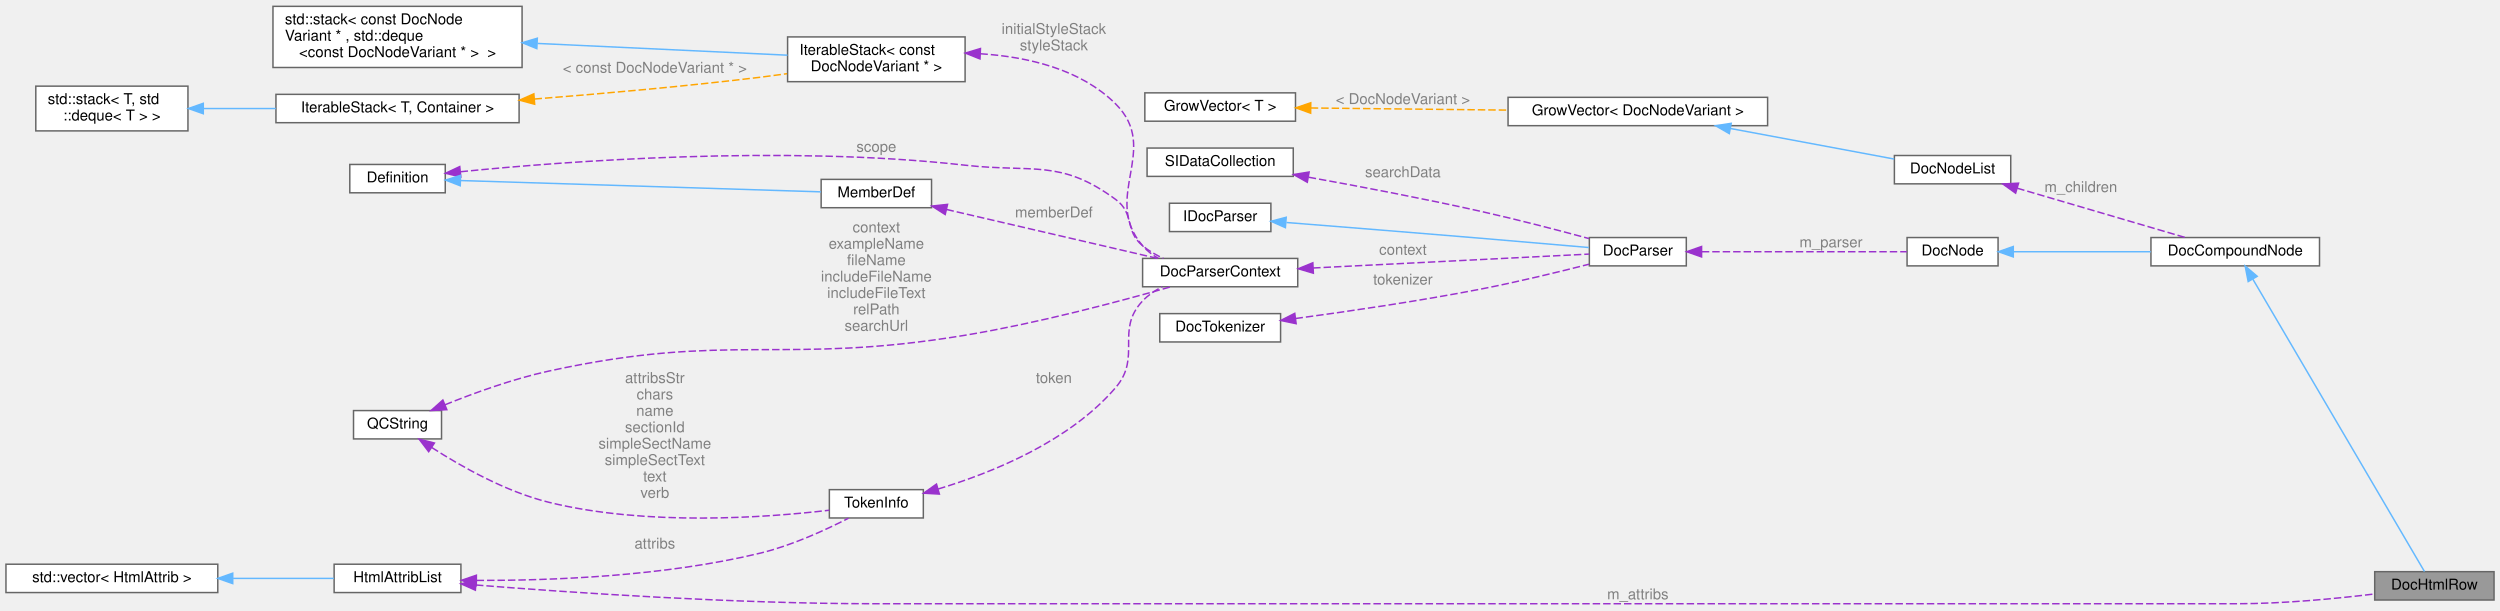
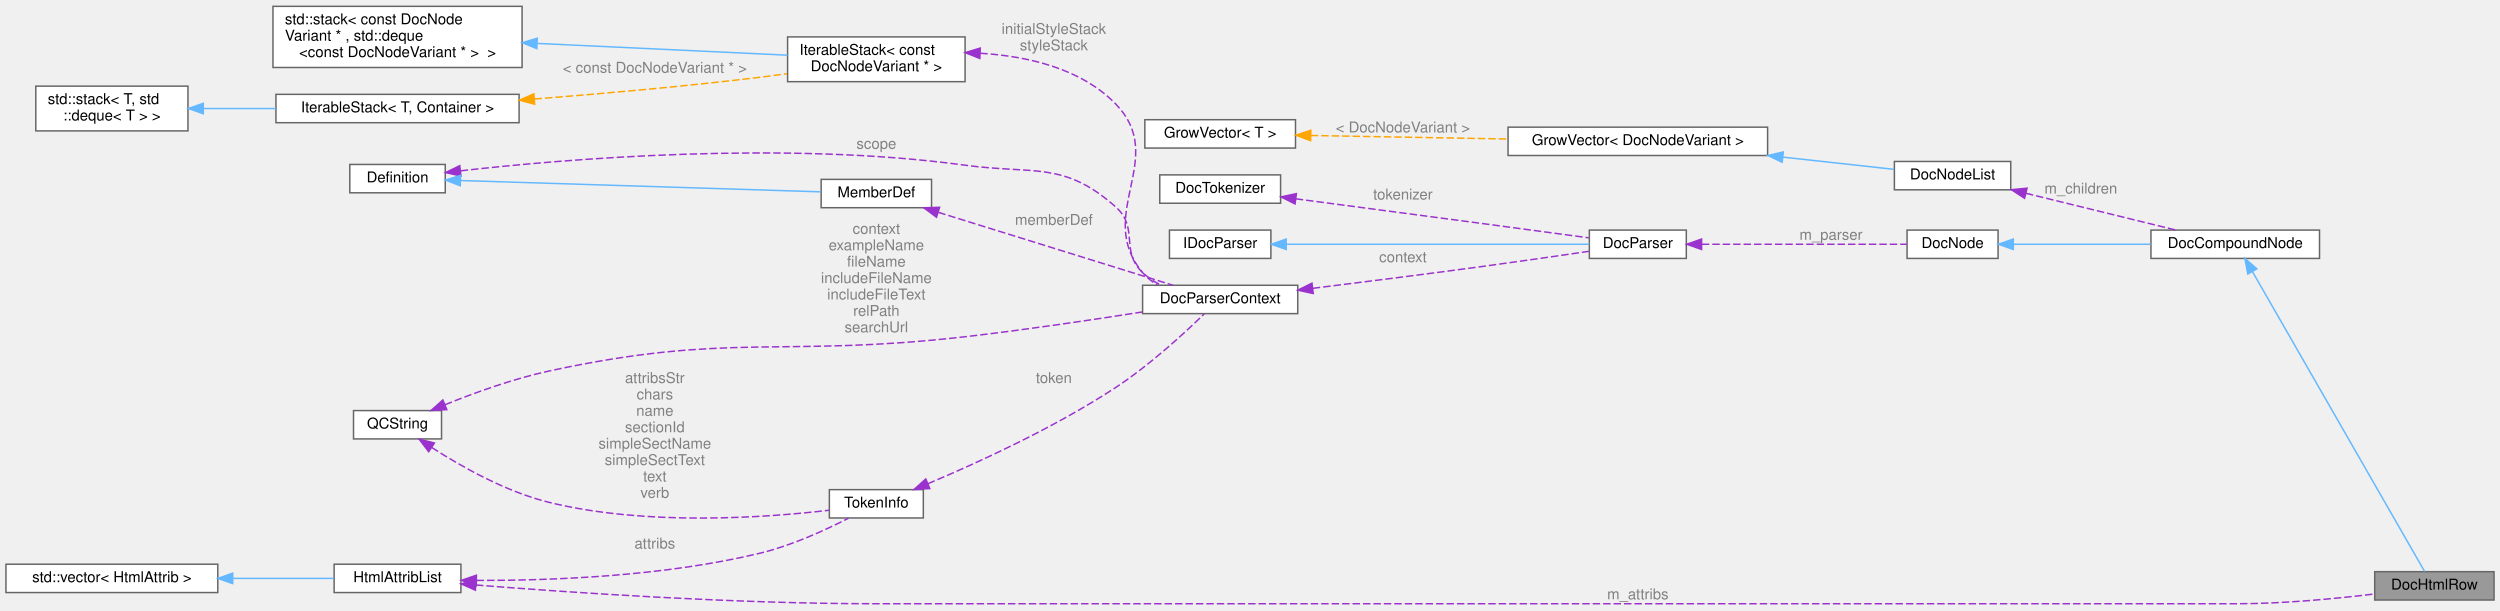
<svg xmlns="http://www.w3.org/2000/svg" xmlns:xlink="http://www.w3.org/1999/xlink" width="1676pt" height="409pt" viewBox="0.00 0.00 1676.00 408.50">
  <g id="graph0" class="graph" transform="scale(1 1) rotate(0) translate(4 404.5)">
    <g id="node1" class="node">
      <g id="a_node1">
        <a xlink:title="Node representing a HTML table row.">
          <polygon fill="#999999" stroke="#666666" points="1668,-21.5 1588,-21.5 1588,-2.5 1668,-2.5 1668,-21.5" />
          <text text-anchor="middle" x="1628" y="-9.5" font-family="Helvetica,sans-Serif" font-size="10.00">DocHtmlRow</text>
        </a>
      </g>
    </g>
    <g id="node2" class="node">
      <g id="a_node2">
        <a xlink:href="../../da/dfc/class_doc_compound_node.html" target="_top" xlink:title="Base class for nodes with children.">
-           <polygon fill="white" stroke="#666666" points="1551,-245.5 1438,-245.5 1438,-226.5 1551,-226.5 1551,-245.5" />
-           <text text-anchor="middle" x="1494.5" y="-233.5" font-family="Helvetica,sans-Serif" font-size="10.00">DocCompoundNode</text>
+           <polygon fill="white" stroke="#666666" points="1551,-250.5 1438,-250.5 1438,-231.5 1551,-231.5 1551,-250.5" />
+           <text text-anchor="middle" x="1494.5" y="-238.5" font-family="Helvetica,sans-Serif" font-size="10.00">DocCompoundNode</text>
        </a>
      </g>
    </g>
    <g id="edge1" class="edge">
-       <path fill="none" stroke="#63b8ff" d="M1506.32,-217.57C1533.01,-172.1 1601.3,-55.78 1621.37,-21.59" />
-       <polygon fill="#63b8ff" stroke="#63b8ff" points="1503.19,-215.98 1501.15,-226.38 1509.23,-219.52 1503.19,-215.98" />
+       <path fill="none" stroke="#63b8ff" d="M1506.12,-222.5C1532.73,-176.17 1601.53,-56.35 1621.49,-21.59" />
+       <polygon fill="#63b8ff" stroke="#63b8ff" points="1502.93,-221.04 1500.98,-231.45 1509,-224.52 1502.93,-221.04" />
    </g>
    <g id="node3" class="node">
      <g id="a_node3">
        <a xlink:href="../../d9/d0e/class_doc_node.html" target="_top" xlink:title="Abstract node interface with type information.">
-           <polygon fill="white" stroke="#666666" points="1335.5,-245.5 1274.5,-245.5 1274.5,-226.5 1335.5,-226.5 1335.5,-245.5" />
-           <text text-anchor="middle" x="1305" y="-233.5" font-family="Helvetica,sans-Serif" font-size="10.00">DocNode</text>
+           <polygon fill="white" stroke="#666666" points="1335.5,-250.5 1274.5,-250.5 1274.5,-231.5 1335.5,-231.5 1335.5,-250.5" />
+           <text text-anchor="middle" x="1305" y="-238.5" font-family="Helvetica,sans-Serif" font-size="10.00">DocNode</text>
        </a>
      </g>
    </g>
    <g id="edge2" class="edge">
-       <path fill="none" stroke="#63b8ff" d="M1345.87,-236C1372.65,-236 1408.31,-236 1437.87,-236" />
-       <polygon fill="#63b8ff" stroke="#63b8ff" points="1345.71,-232.5 1335.71,-236 1345.71,-239.5 1345.71,-232.5" />
+       <path fill="none" stroke="#63b8ff" d="M1345.87,-241C1372.65,-241 1408.31,-241 1437.87,-241" />
+       <polygon fill="#63b8ff" stroke="#63b8ff" points="1345.71,-237.5 1335.71,-241 1345.71,-244.5 1345.71,-237.5" />
    </g>
    <g id="node4" class="node">
      <g id="a_node4">
        <a xlink:href="../../da/d02/class_doc_parser.html" target="_top" xlink:title=" ">
-           <polygon fill="white" stroke="#666666" points="1126.5,-245.5 1061.5,-245.5 1061.5,-226.5 1126.5,-226.5 1126.5,-245.5" />
-           <text text-anchor="middle" x="1094" y="-233.5" font-family="Helvetica,sans-Serif" font-size="10.00">DocParser</text>
+           <polygon fill="white" stroke="#666666" points="1126.5,-250.5 1061.5,-250.5 1061.5,-231.5 1126.5,-231.5 1126.5,-250.5" />
+           <text text-anchor="middle" x="1094" y="-238.5" font-family="Helvetica,sans-Serif" font-size="10.00">DocParser</text>
        </a>
      </g>
    </g>
    <g id="edge3" class="edge">
-       <path fill="none" stroke="#9a32cd" stroke-dasharray="5,2" d="M1136.89,-236C1177.6,-236 1238.39,-236 1274.33,-236" />
-       <polygon fill="#9a32cd" stroke="#9a32cd" points="1136.74,-232.5 1126.74,-236 1136.74,-239.5 1136.74,-232.5" />
-       <text text-anchor="middle" x="1223.5" y="-239" font-family="Helvetica,sans-Serif" font-size="10.00" fill="grey"> m_parser</text>
+       <path fill="none" stroke="#9a32cd" stroke-dasharray="5,2" d="M1136.89,-241C1177.6,-241 1238.39,-241 1274.33,-241" />
+       <polygon fill="#9a32cd" stroke="#9a32cd" points="1136.74,-237.5 1126.74,-241 1136.74,-244.5 1136.74,-237.5" />
+       <text text-anchor="middle" x="1223.5" y="-244" font-family="Helvetica,sans-Serif" font-size="10.00" fill="grey"> m_parser</text>
    </g>
    <g id="node5" class="node">
      <g id="a_node5">
        <a xlink:href="../../de/dad/class_i_doc_parser.html" target="_top" xlink:title="opaque parser interface">
-           <polygon fill="white" stroke="#666666" points="848,-268.5 780,-268.5 780,-249.5 848,-249.5 848,-268.5" />
-           <text text-anchor="middle" x="814" y="-256.5" font-family="Helvetica,sans-Serif" font-size="10.00">IDocParser</text>
+           <polygon fill="white" stroke="#666666" points="848,-250.5 780,-250.5 780,-231.5 848,-231.5 848,-250.5" />
+           <text text-anchor="middle" x="814" y="-238.5" font-family="Helvetica,sans-Serif" font-size="10.00">IDocParser</text>
        </a>
      </g>
    </g>
    <g id="edge4" class="edge">
-       <path fill="none" stroke="#63b8ff" d="M858.44,-255.58C893.64,-252.79 944.52,-248.71 989,-245 1013.2,-242.98 1040.56,-240.61 1061.14,-238.81" />
-       <polygon fill="#63b8ff" stroke="#63b8ff" points="857.73,-252.12 848.04,-256.4 858.28,-259.1 857.73,-252.12" />
+       <path fill="none" stroke="#63b8ff" d="M858.27,-241C914.56,-241 1011.57,-241 1061.42,-241" />
+       <polygon fill="#63b8ff" stroke="#63b8ff" points="858.26,-237.5 848.26,-241 858.26,-244.5 858.26,-237.5" />
    </g>
    <g id="node6" class="node">
      <g id="a_node6">
        <a xlink:href="../../d8/d7d/struct_doc_parser_context.html" target="_top" xlink:title="Parser's context to store all global variables.">
-           <polygon fill="white" stroke="#666666" points="866,-231.5 762,-231.5 762,-212.5 866,-212.5 866,-231.5" />
-           <text text-anchor="middle" x="814" y="-219.5" font-family="Helvetica,sans-Serif" font-size="10.00">DocParserContext</text>
+           <polygon fill="white" stroke="#666666" points="866,-213.5 762,-213.5 762,-194.5 866,-194.5 866,-213.5" />
+           <text text-anchor="middle" x="814" y="-201.5" font-family="Helvetica,sans-Serif" font-size="10.00">DocParserContext</text>
        </a>
      </g>
    </g>
    <g id="edge5" class="edge">
-       <path fill="none" stroke="#9a32cd" stroke-dasharray="5,2" d="M876.32,-225.09C933.53,-227.97 1016.6,-232.15 1061.44,-234.41" />
-       <polygon fill="#9a32cd" stroke="#9a32cd" points="876.48,-221.59 866.31,-224.58 876.12,-228.58 876.48,-221.59" />
-       <text text-anchor="middle" x="936.5" y="-234" font-family="Helvetica,sans-Serif" font-size="10.00" fill="grey"> context</text>
+       <path fill="none" stroke="#9a32cd" stroke-dasharray="5,2" d="M876.11,-211.46C909.49,-215.6 951.54,-220.93 989,-226 1013.22,-229.28 1040.58,-233.23 1061.16,-236.26" />
+       <polygon fill="#9a32cd" stroke="#9a32cd" points="876.4,-207.97 866.04,-210.22 875.54,-214.92 876.4,-207.97" />
+       <text text-anchor="middle" x="936.5" y="-229" font-family="Helvetica,sans-Serif" font-size="10.00" fill="grey"> context</text>
    </g>
    <g id="node7" class="node">
      <g id="a_node7">
        <a xlink:href="../../d5/dcc/class_definition.html" target="_top" xlink:title="The common base class of all entity definitions found in the sources.">
          <polygon fill="white" stroke="#666666" points="294.5,-294.5 230.5,-294.5 230.5,-275.5 294.5,-275.5 294.5,-294.5" />
          <text text-anchor="middle" x="262.5" y="-282.5" font-family="Helvetica,sans-Serif" font-size="10.00">Definition</text>
        </a>
      </g>
    </g>
    <g id="edge6" class="edge">
-       <path fill="none" stroke="#9a32cd" stroke-dasharray="5,2" d="M304.76,-289.62C374.63,-296.63 520.59,-307.76 643,-294 688.75,-288.86 706.92,-298.28 744,-271 756.83,-261.56 749.73,-250.17 762,-240 766.12,-236.58 770.93,-233.8 775.93,-231.53" />
-       <polygon fill="#9a32cd" stroke="#9a32cd" points="304.92,-286.12 294.62,-288.58 304.21,-293.08 304.92,-286.12" />
-       <text text-anchor="middle" x="583.5" y="-303" font-family="Helvetica,sans-Serif" font-size="10.00" fill="grey"> scope</text>
+       <path fill="none" stroke="#9a32cd" stroke-dasharray="5,2" d="M304.84,-290.24C374.82,-298.17 520.95,-310.61 643,-294 689.16,-287.72 709.18,-296.94 744,-266 759.79,-251.97 746.7,-236.57 762,-222 765.6,-218.57 769.9,-215.79 774.45,-213.53" />
+       <polygon fill="#9a32cd" stroke="#9a32cd" points="305.01,-286.74 294.68,-289.06 304.21,-293.69 305.01,-286.74" />
+       <text text-anchor="middle" x="583.5" y="-305" font-family="Helvetica,sans-Serif" font-size="10.00" fill="grey"> scope</text>
    </g>
    <g id="node13" class="node">
      <g id="a_node13">
        <a xlink:href="../../da/d09/class_member_def.html" target="_top" xlink:title="A model of a class/file/namespace member symbol.">
          <polygon fill="white" stroke="#666666" points="620.5,-284.5 546.5,-284.5 546.5,-265.5 620.5,-265.5 620.5,-284.5" />
          <text text-anchor="middle" x="583.5" y="-272.5" font-family="Helvetica,sans-Serif" font-size="10.00">MemberDef</text>
        </a>
      </g>
    </g>
    <g id="edge13" class="edge">
      <path fill="none" stroke="#63b8ff" d="M305.02,-283.7C368.02,-281.72 486.7,-278 546.35,-276.13" />
      <polygon fill="#63b8ff" stroke="#63b8ff" points="304.55,-280.21 294.67,-284.02 304.77,-287.21 304.55,-280.21" />
    </g>
    <g id="node8" class="node">
      <g id="a_node8">
        <a xlink:href="../../d9/d45/class_q_c_string.html" target="_top" xlink:title="This is an alternative implementation of QCString.">
          <polygon fill="white" stroke="#666666" points="292,-129.5 233,-129.5 233,-110.5 292,-110.5 292,-129.5" />
          <text text-anchor="middle" x="262.5" y="-117.5" font-family="Helvetica,sans-Serif" font-size="10.00">QCString</text>
        </a>
      </g>
    </g>
    <g id="edge7" class="edge">
-       <path fill="none" stroke="#9a32cd" stroke-dasharray="5,2" d="M294.31,-133.38C313.89,-141.29 339.99,-150.76 364,-156 485.6,-182.54 520.21,-159.68 643,-180 691.59,-188.04 746.76,-202.72 780.72,-212.42" />
-       <polygon fill="#9a32cd" stroke="#9a32cd" points="295.56,-130.11 284.98,-129.53 292.89,-136.58 295.56,-130.11" />
-       <text text-anchor="middle" x="583.5" y="-249" font-family="Helvetica,sans-Serif" font-size="10.00" fill="grey"> context</text>
-       <text text-anchor="middle" x="583.5" y="-238" font-family="Helvetica,sans-Serif" font-size="10.00" fill="grey">exampleName</text>
-       <text text-anchor="middle" x="583.5" y="-227" font-family="Helvetica,sans-Serif" font-size="10.00" fill="grey">fileName</text>
-       <text text-anchor="middle" x="583.5" y="-216" font-family="Helvetica,sans-Serif" font-size="10.00" fill="grey">includeFileName</text>
-       <text text-anchor="middle" x="583.5" y="-205" font-family="Helvetica,sans-Serif" font-size="10.00" fill="grey">includeFileText</text>
-       <text text-anchor="middle" x="583.5" y="-194" font-family="Helvetica,sans-Serif" font-size="10.00" fill="grey">relPath</text>
-       <text text-anchor="middle" x="583.5" y="-183" font-family="Helvetica,sans-Serif" font-size="10.00" fill="grey">searchUrl</text>
+       <path fill="none" stroke="#9a32cd" stroke-dasharray="5,2" d="M294.3,-133.41C313.88,-141.33 339.98,-150.8 364,-156 485.61,-182.32 519.39,-164.83 643,-179 683.01,-183.59 728.1,-190.29 761.78,-195.6" />
+       <polygon fill="#9a32cd" stroke="#9a32cd" points="295.55,-130.14 284.98,-129.55 292.88,-136.61 295.55,-130.14" />
+       <text text-anchor="middle" x="583.5" y="-248" font-family="Helvetica,sans-Serif" font-size="10.00" fill="grey"> context</text>
+       <text text-anchor="middle" x="583.5" y="-237" font-family="Helvetica,sans-Serif" font-size="10.00" fill="grey">exampleName</text>
+       <text text-anchor="middle" x="583.5" y="-226" font-family="Helvetica,sans-Serif" font-size="10.00" fill="grey">fileName</text>
+       <text text-anchor="middle" x="583.5" y="-215" font-family="Helvetica,sans-Serif" font-size="10.00" fill="grey">includeFileName</text>
+       <text text-anchor="middle" x="583.5" y="-204" font-family="Helvetica,sans-Serif" font-size="10.00" fill="grey">includeFileText</text>
+       <text text-anchor="middle" x="583.5" y="-193" font-family="Helvetica,sans-Serif" font-size="10.00" fill="grey">relPath</text>
+       <text text-anchor="middle" x="583.5" y="-182" font-family="Helvetica,sans-Serif" font-size="10.00" fill="grey">searchUrl</text>
    </g>
    <g id="node14" class="node">
      <g id="a_node14">
        <a xlink:href="../../d6/df4/struct_token_info.html" target="_top" xlink:title="Data associated with a token used by the comment block parser.">
          <polygon fill="white" stroke="#666666" points="615,-76.5 552,-76.5 552,-57.5 615,-57.5 615,-76.5" />
          <text text-anchor="middle" x="583.5" y="-64.5" font-family="Helvetica,sans-Serif" font-size="10.00">TokenInfo</text>
        </a>
      </g>
    </g>
    <g id="edge15" class="edge">
      <path fill="none" stroke="#9a32cd" stroke-dasharray="5,2" d="M285.45,-104.74C305.03,-92.11 335.01,-75.12 364,-68 429.39,-51.93 509.14,-57.66 551.91,-62.69" />
      <polygon fill="#9a32cd" stroke="#9a32cd" points="283.38,-101.92 276.97,-110.36 287.24,-107.75 283.38,-101.92" />
      <text text-anchor="middle" x="435" y="-148" font-family="Helvetica,sans-Serif" font-size="10.00" fill="grey"> attribsStr</text>
      <text text-anchor="middle" x="435" y="-137" font-family="Helvetica,sans-Serif" font-size="10.00" fill="grey">chars</text>
      <text text-anchor="middle" x="435" y="-126" font-family="Helvetica,sans-Serif" font-size="10.00" fill="grey">name</text>
      <text text-anchor="middle" x="435" y="-115" font-family="Helvetica,sans-Serif" font-size="10.00" fill="grey">sectionId</text>
      <text text-anchor="middle" x="435" y="-104" font-family="Helvetica,sans-Serif" font-size="10.00" fill="grey">simpleSectName</text>
      <text text-anchor="middle" x="435" y="-93" font-family="Helvetica,sans-Serif" font-size="10.00" fill="grey">simpleSectText</text>
      <text text-anchor="middle" x="435" y="-82" font-family="Helvetica,sans-Serif" font-size="10.00" fill="grey">text</text>
      <text text-anchor="middle" x="435" y="-71" font-family="Helvetica,sans-Serif" font-size="10.00" fill="grey">verb</text>
    </g>
    <g id="node9" class="node">
      <g id="a_node9">
        <a xlink:href="../../d9/d82/class_iterable_stack.html" target="_top" xlink:title=" ">
          <polygon fill="white" stroke="#666666" points="643,-380 524,-380 524,-350 643,-350 643,-380" />
          <text text-anchor="start" x="532" y="-368" font-family="Helvetica,sans-Serif" font-size="10.00">IterableStack&lt; const</text>
          <text text-anchor="middle" x="583.5" y="-357" font-family="Helvetica,sans-Serif" font-size="10.00"> DocNodeVariant * &gt;</text>
        </a>
      </g>
    </g>
    <g id="edge8" class="edge">
-       <path fill="none" stroke="#9a32cd" stroke-dasharray="5,2" d="M653.26,-368.71C684.9,-366.67 720.52,-358.45 744,-335 774.41,-304.63 734.01,-272.61 762,-240 764.94,-236.58 768.56,-233.81 772.52,-231.57" />
-       <polygon fill="#9a32cd" stroke="#9a32cd" points="652.99,-365.22 643.16,-369.17 653.3,-372.22 652.99,-365.22" />
+       <path fill="none" stroke="#9a32cd" stroke-dasharray="5,2" d="M653.2,-369.04C685,-367.1 720.78,-358.88 744,-335 779.45,-298.54 729.44,-261.07 762,-222 764.77,-218.68 768.18,-215.98 771.93,-213.77" />
+       <polygon fill="#9a32cd" stroke="#9a32cd" points="652.89,-365.55 643.04,-369.45 653.18,-372.54 652.89,-365.55" />
      <text text-anchor="middle" x="702.5" y="-382" font-family="Helvetica,sans-Serif" font-size="10.00" fill="grey"> initialStyleStack</text>
      <text text-anchor="middle" x="702.5" y="-371" font-family="Helvetica,sans-Serif" font-size="10.00" fill="grey">styleStack</text>
    </g>
    <g id="node10" class="node">
      <g id="a_node10">
        <a xlink:title=" ">
          <polygon fill="white" stroke="#666666" points="346,-400.5 179,-400.5 179,-359.5 346,-359.5 346,-400.5" />
          <text text-anchor="start" x="187" y="-388.5" font-family="Helvetica,sans-Serif" font-size="10.00">std::stack&lt; const DocNode</text>
          <text text-anchor="start" x="187" y="-377.5" font-family="Helvetica,sans-Serif" font-size="10.00">Variant * , std::deque</text>
          <text text-anchor="middle" x="262.5" y="-366.5" font-family="Helvetica,sans-Serif" font-size="10.00">&lt;const DocNodeVariant * &gt;  &gt;</text>
        </a>
      </g>
    </g>
    <g id="edge9" class="edge">
      <path fill="none" stroke="#63b8ff" d="M356.36,-375.63C410.48,-373.09 477.08,-369.96 523.94,-367.75" />
      <polygon fill="#63b8ff" stroke="#63b8ff" points="355.89,-372.15 346.07,-376.12 356.22,-379.14 355.89,-372.15" />
    </g>
    <g id="node11" class="node">
      <g id="a_node11">
        <a xlink:href="../../d9/d82/class_iterable_stack.html" target="_top" xlink:title=" ">
          <polygon fill="white" stroke="#666666" points="344,-341.5 181,-341.5 181,-322.5 344,-322.5 344,-341.5" />
          <text text-anchor="middle" x="262.5" y="-329.5" font-family="Helvetica,sans-Serif" font-size="10.00">IterableStack&lt; T, Container &gt;</text>
        </a>
      </g>
    </g>
    <g id="edge10" class="edge">
      <path fill="none" stroke="orange" stroke-dasharray="5,2" d="M354.36,-338.37C399.95,-341.95 455.98,-346.92 506,-353 511.74,-353.7 517.71,-354.5 523.67,-355.35" />
      <polygon fill="orange" stroke="orange" points="354.44,-334.87 344.2,-337.58 353.9,-341.85 354.44,-334.87" />
      <text text-anchor="middle" x="435" y="-356" font-family="Helvetica,sans-Serif" font-size="10.00" fill="grey"> &lt; const DocNodeVariant * &gt;</text>
    </g>
    <g id="node12" class="node">
      <g id="a_node12">
        <a xlink:title=" ">
          <polygon fill="white" stroke="#666666" points="122,-347 20,-347 20,-317 122,-317 122,-347" />
          <text text-anchor="start" x="28" y="-335" font-family="Helvetica,sans-Serif" font-size="10.00">std::stack&lt; T, std</text>
          <text text-anchor="middle" x="71" y="-324" font-family="Helvetica,sans-Serif" font-size="10.00">::deque&lt; T &gt; &gt;</text>
        </a>
      </g>
    </g>
    <g id="edge11" class="edge">
      <path fill="none" stroke="#63b8ff" d="M132.67,-332C148.02,-332 164.74,-332 180.91,-332" />
      <polygon fill="#63b8ff" stroke="#63b8ff" points="132.29,-328.5 122.29,-332 132.28,-335.5 132.29,-328.5" />
    </g>
    <g id="edge12" class="edge">
-       <path fill="none" stroke="#9a32cd" stroke-dasharray="5,2" d="M630.54,-264.32C671.93,-254.72 732.16,-240.75 771.94,-231.52" />
-       <polygon fill="#9a32cd" stroke="#9a32cd" points="629.66,-260.93 620.71,-266.6 631.24,-267.75 629.66,-260.93" />
-       <text text-anchor="middle" x="702.5" y="-259" font-family="Helvetica,sans-Serif" font-size="10.00" fill="grey"> memberDef</text>
+       <path fill="none" stroke="#9a32cd" stroke-dasharray="5,2" d="M625.05,-262.4C670.06,-248.41 741.71,-226.15 782.31,-213.54" />
+       <polygon fill="#9a32cd" stroke="#9a32cd" points="623.83,-259.11 615.32,-265.42 625.9,-265.8 623.83,-259.11" />
+       <text text-anchor="middle" x="702.5" y="-254" font-family="Helvetica,sans-Serif" font-size="10.00" fill="grey"> memberDef</text>
    </g>
    <g id="edge14" class="edge">
-       <path fill="none" stroke="#9a32cd" stroke-dasharray="5,2" d="M624.92,-76.91C661.04,-87.8 712.93,-108.73 744,-145 761.56,-165.5 743.45,-183.39 762,-203 765.7,-206.91 770.28,-210.03 775.17,-212.5" />
-       <polygon fill="#9a32cd" stroke="#9a32cd" points="625.76,-73.51 615.18,-74.11 623.82,-80.24 625.76,-73.51" />
+       <path fill="none" stroke="#9a32cd" stroke-dasharray="5,2" d="M618.03,-80.45C651.25,-94.44 702.96,-118.05 744,-145 766.92,-160.06 790.56,-181.9 803.35,-194.35" />
+       <polygon fill="#9a32cd" stroke="#9a32cd" points="619.33,-77.2 608.76,-76.59 616.65,-83.66 619.33,-77.2" />
      <text text-anchor="middle" x="702.5" y="-148" font-family="Helvetica,sans-Serif" font-size="10.00" fill="grey"> token</text>
    </g>
    <g id="node15" class="node">
      <g id="a_node15">
        <a xlink:href="../../db/d4d/class_html_attrib_list.html" target="_top" xlink:title="Class representing a list of HTML attributes.">
          <polygon fill="white" stroke="#666666" points="305,-26.5 220,-26.5 220,-7.5 305,-7.5 305,-26.5" />
          <text text-anchor="middle" x="262.5" y="-14.5" font-family="Helvetica,sans-Serif" font-size="10.00">HtmlAttribList</text>
        </a>
      </g>
    </g>
-     <g id="edge23" class="edge">
+     <g id="edge22" class="edge">
      <path fill="none" stroke="#9a32cd" stroke-dasharray="5,2" d="M315.09,-12.56C378.13,-7.52 488.07,0 582.5,0 582.5,0 582.5,0 1495.5,0 1526.68,0 1561.84,-3.39 1587.96,-6.56" />
      <polygon fill="#9a32cd" stroke="#9a32cd" points="314.69,-9.08 305.01,-13.37 315.26,-16.06 314.69,-9.08" />
      <text text-anchor="middle" x="1094" y="-3" font-family="Helvetica,sans-Serif" font-size="10.00" fill="grey"> m_attribs</text>
    </g>
    <g id="edge16" class="edge">
      <path fill="none" stroke="#9a32cd" stroke-dasharray="5,2" d="M315.51,-15.63C365.15,-15.5 441.68,-18.35 506,-34 527.08,-39.13 549.72,-49.58 564.86,-57.35" />
      <polygon fill="#9a32cd" stroke="#9a32cd" points="315.32,-12.13 305.34,-15.7 315.37,-19.13 315.32,-12.13" />
      <text text-anchor="middle" x="435" y="-37" font-family="Helvetica,sans-Serif" font-size="10.00" fill="grey"> attribs</text>
    </g>
    <g id="node16" class="node">
      <g id="a_node16">
        <a xlink:title=" ">
          <polygon fill="white" stroke="#666666" points="142,-26.5 0,-26.5 0,-7.5 142,-7.5 142,-26.5" />
          <text text-anchor="middle" x="71" y="-14.5" font-family="Helvetica,sans-Serif" font-size="10.00">std::vector&lt; HtmlAttrib &gt;</text>
        </a>
      </g>
    </g>
    <g id="edge17" class="edge">
      <path fill="none" stroke="#63b8ff" d="M152.25,-17C175.51,-17 199.96,-17 219.82,-17" />
      <polygon fill="#63b8ff" stroke="#63b8ff" points="152.02,-13.5 142.02,-17 152.02,-20.5 152.02,-13.5" />
    </g>
    <g id="node17" class="node">
      <g id="a_node17">
        <a xlink:href="../../d1/d7f/class_doc_tokenizer.html" target="_top" xlink:title=" ">
-           <polygon fill="white" stroke="#666666" points="854.5,-194.5 773.5,-194.5 773.5,-175.5 854.5,-175.5 854.5,-194.5" />
-           <text text-anchor="middle" x="814" y="-182.5" font-family="Helvetica,sans-Serif" font-size="10.00">DocTokenizer</text>
+           <polygon fill="white" stroke="#666666" points="854.5,-287.5 773.5,-287.5 773.5,-268.5 854.5,-268.5 854.5,-287.5" />
+           <text text-anchor="middle" x="814" y="-275.5" font-family="Helvetica,sans-Serif" font-size="10.00">DocTokenizer</text>
        </a>
      </g>
    </g>
    <g id="edge18" class="edge">
-       <path fill="none" stroke="#9a32cd" stroke-dasharray="5,2" d="M864.51,-191.22C899.43,-195.9 947.25,-202.88 989,-211 1013.43,-215.75 1040.78,-222.38 1061.3,-227.62" />
-       <polygon fill="#9a32cd" stroke="#9a32cd" points="864.93,-187.75 854.56,-189.91 864.01,-194.69 864.93,-187.75" />
-       <text text-anchor="middle" x="936.5" y="-214" font-family="Helvetica,sans-Serif" font-size="10.00" fill="grey"> tokenizer</text>
+       <path fill="none" stroke="#9a32cd" stroke-dasharray="5,2" d="M864.66,-271.47C899.47,-266.88 947.08,-260.59 989,-255 1013.2,-251.77 1040.56,-248.09 1061.14,-245.31" />
+       <polygon fill="#9a32cd" stroke="#9a32cd" points="864.2,-268 854.74,-272.77 865.11,-274.94 864.2,-268" />
+       <text text-anchor="middle" x="936.5" y="-271" font-family="Helvetica,sans-Serif" font-size="10.00" fill="grey"> tokenizer</text>
    </g>
    <g id="node18" class="node">
      <g id="a_node18">
-         <a xlink:href="../../d2/dc1/class_s_i_data_collection.html" target="_top" xlink:title=" ">
-           <polygon fill="white" stroke="#666666" points="863,-305.5 765,-305.5 765,-286.5 863,-286.5 863,-305.5" />
-           <text text-anchor="middle" x="814" y="-293.5" font-family="Helvetica,sans-Serif" font-size="10.00">SIDataCollection</text>
+         <a xlink:href="../../d9/dd3/struct_doc_node_list.html" target="_top" xlink:title=" ">
+           <polygon fill="white" stroke="#666666" points="1344,-296.5 1266,-296.5 1266,-277.5 1344,-277.5 1344,-296.5" />
+           <text text-anchor="middle" x="1305" y="-284.5" font-family="Helvetica,sans-Serif" font-size="10.00">DocNodeList</text>
        </a>
      </g>
    </g>
    <g id="edge19" class="edge">
-       <path fill="none" stroke="#9a32cd" stroke-dasharray="5,2" d="M873.37,-285.93C907.25,-279.84 950.66,-271.6 989,-263 1013.39,-257.53 1040.74,-250.39 1061.27,-244.82" />
-       <polygon fill="#9a32cd" stroke="#9a32cd" points="872.41,-282.55 863.18,-287.75 873.64,-289.44 872.41,-282.55" />
-       <text text-anchor="middle" x="936.5" y="-286" font-family="Helvetica,sans-Serif" font-size="10.00" fill="grey"> searchData</text>
+       <path fill="none" stroke="#9a32cd" stroke-dasharray="5,2" d="M1354.17,-275.18C1385.33,-267.54 1425.36,-257.72 1454.51,-250.57" />
+       <polygon fill="#9a32cd" stroke="#9a32cd" points="1353.27,-271.8 1344.4,-277.58 1354.94,-278.6 1353.27,-271.8" />
+       <text text-anchor="middle" x="1391" y="-275" font-family="Helvetica,sans-Serif" font-size="10.00" fill="grey"> m_children</text>
    </g>
    <g id="node19" class="node">
      <g id="a_node19">
-         <a xlink:href="../../d9/dd3/struct_doc_node_list.html" target="_top" xlink:title=" ">
-           <polygon fill="white" stroke="#666666" points="1344,-300.5 1266,-300.5 1266,-281.5 1344,-281.5 1344,-300.5" />
-           <text text-anchor="middle" x="1305" y="-288.5" font-family="Helvetica,sans-Serif" font-size="10.00">DocNodeList</text>
+         <a xlink:href="../../d0/d08/class_grow_vector.html" target="_top" xlink:title=" ">
+           <polygon fill="white" stroke="#666666" points="1181,-319.5 1007,-319.5 1007,-300.5 1181,-300.5 1181,-319.5" />
+           <text text-anchor="middle" x="1094" y="-307.5" font-family="Helvetica,sans-Serif" font-size="10.00">GrowVector&lt; DocNodeVariant &gt;</text>
        </a>
      </g>
    </g>
    <g id="edge20" class="edge">
-       <path fill="none" stroke="#9a32cd" stroke-dasharray="5,2" d="M1348.35,-278.58C1382.45,-268.57 1429.69,-254.72 1460.9,-245.56" />
-       <polygon fill="#9a32cd" stroke="#9a32cd" points="1347.27,-275.25 1338.66,-281.42 1349.24,-281.96 1347.27,-275.25" />
-       <text text-anchor="middle" x="1391" y="-276" font-family="Helvetica,sans-Serif" font-size="10.00" fill="grey"> m_children</text>
+       <path fill="none" stroke="#63b8ff" d="M1191.29,-299.4C1217.7,-296.5 1244.82,-293.51 1265.84,-291.2" />
+       <polygon fill="#63b8ff" stroke="#63b8ff" points="1190.77,-295.94 1181.21,-300.51 1191.54,-302.9 1190.77,-295.94" />
    </g>
    <g id="node20" class="node">
      <g id="a_node20">
-         <a xlink:href="../../d0/d08/class_grow_vector.html" target="_top" xlink:title=" ">
-           <polygon fill="white" stroke="#666666" points="1181,-339.5 1007,-339.5 1007,-320.5 1181,-320.5 1181,-339.5" />
-           <text text-anchor="middle" x="1094" y="-327.5" font-family="Helvetica,sans-Serif" font-size="10.00">GrowVector&lt; DocNodeVariant &gt;</text>
+         <a xlink:href="../../d0/d08/class_grow_vector.html" target="_top" xlink:title="std::vector like container optimised for pushing elements to the back.">
+           <polygon fill="white" stroke="#666666" points="864.5,-324.5 763.5,-324.5 763.5,-305.5 864.5,-305.5 864.5,-324.5" />
+           <text text-anchor="middle" x="814" y="-312.5" font-family="Helvetica,sans-Serif" font-size="10.00">GrowVector&lt; T &gt;</text>
        </a>
      </g>
    </g>
    <g id="edge21" class="edge">
-       <path fill="none" stroke="#63b8ff" d="M1156.37,-318.55C1191.82,-311.93 1235.29,-303.82 1265.85,-298.12" />
-       <polygon fill="#63b8ff" stroke="#63b8ff" points="1155.32,-315.18 1146.13,-320.46 1156.6,-322.07 1155.32,-315.18" />
-     </g>
-     <g id="node21" class="node">
-       <g id="a_node21">
-         <a xlink:href="../../d0/d08/class_grow_vector.html" target="_top" xlink:title="std::vector like container optimised for pushing elements to the back.">
-           <polygon fill="white" stroke="#666666" points="864.5,-342.5 763.5,-342.5 763.5,-323.5 864.5,-323.5 864.5,-342.5" />
-           <text text-anchor="middle" x="814" y="-330.5" font-family="Helvetica,sans-Serif" font-size="10.00">GrowVector&lt; T &gt;</text>
-         </a>
-       </g>
-     </g>
-     <g id="edge22" class="edge">
-       <path fill="none" stroke="orange" stroke-dasharray="5,2" d="M874.73,-332.36C913.27,-331.94 964.03,-331.39 1006.9,-330.93" />
-       <polygon fill="orange" stroke="orange" points="874.66,-328.86 864.7,-332.46 874.74,-335.86 874.66,-328.86" />
-       <text text-anchor="middle" x="936.5" y="-335" font-family="Helvetica,sans-Serif" font-size="10.00" fill="grey"> &lt; DocNodeVariant &gt;</text>
+       <path fill="none" stroke="orange" stroke-dasharray="5,2" d="M874.73,-313.93C913.27,-313.23 964.03,-312.32 1006.9,-311.55" />
+       <polygon fill="orange" stroke="orange" points="874.64,-310.43 864.7,-314.11 874.76,-317.43 874.64,-310.43" />
+       <text text-anchor="middle" x="936.5" y="-316" font-family="Helvetica,sans-Serif" font-size="10.00" fill="grey"> &lt; DocNodeVariant &gt;</text>
    </g>
  </g>
</svg>
